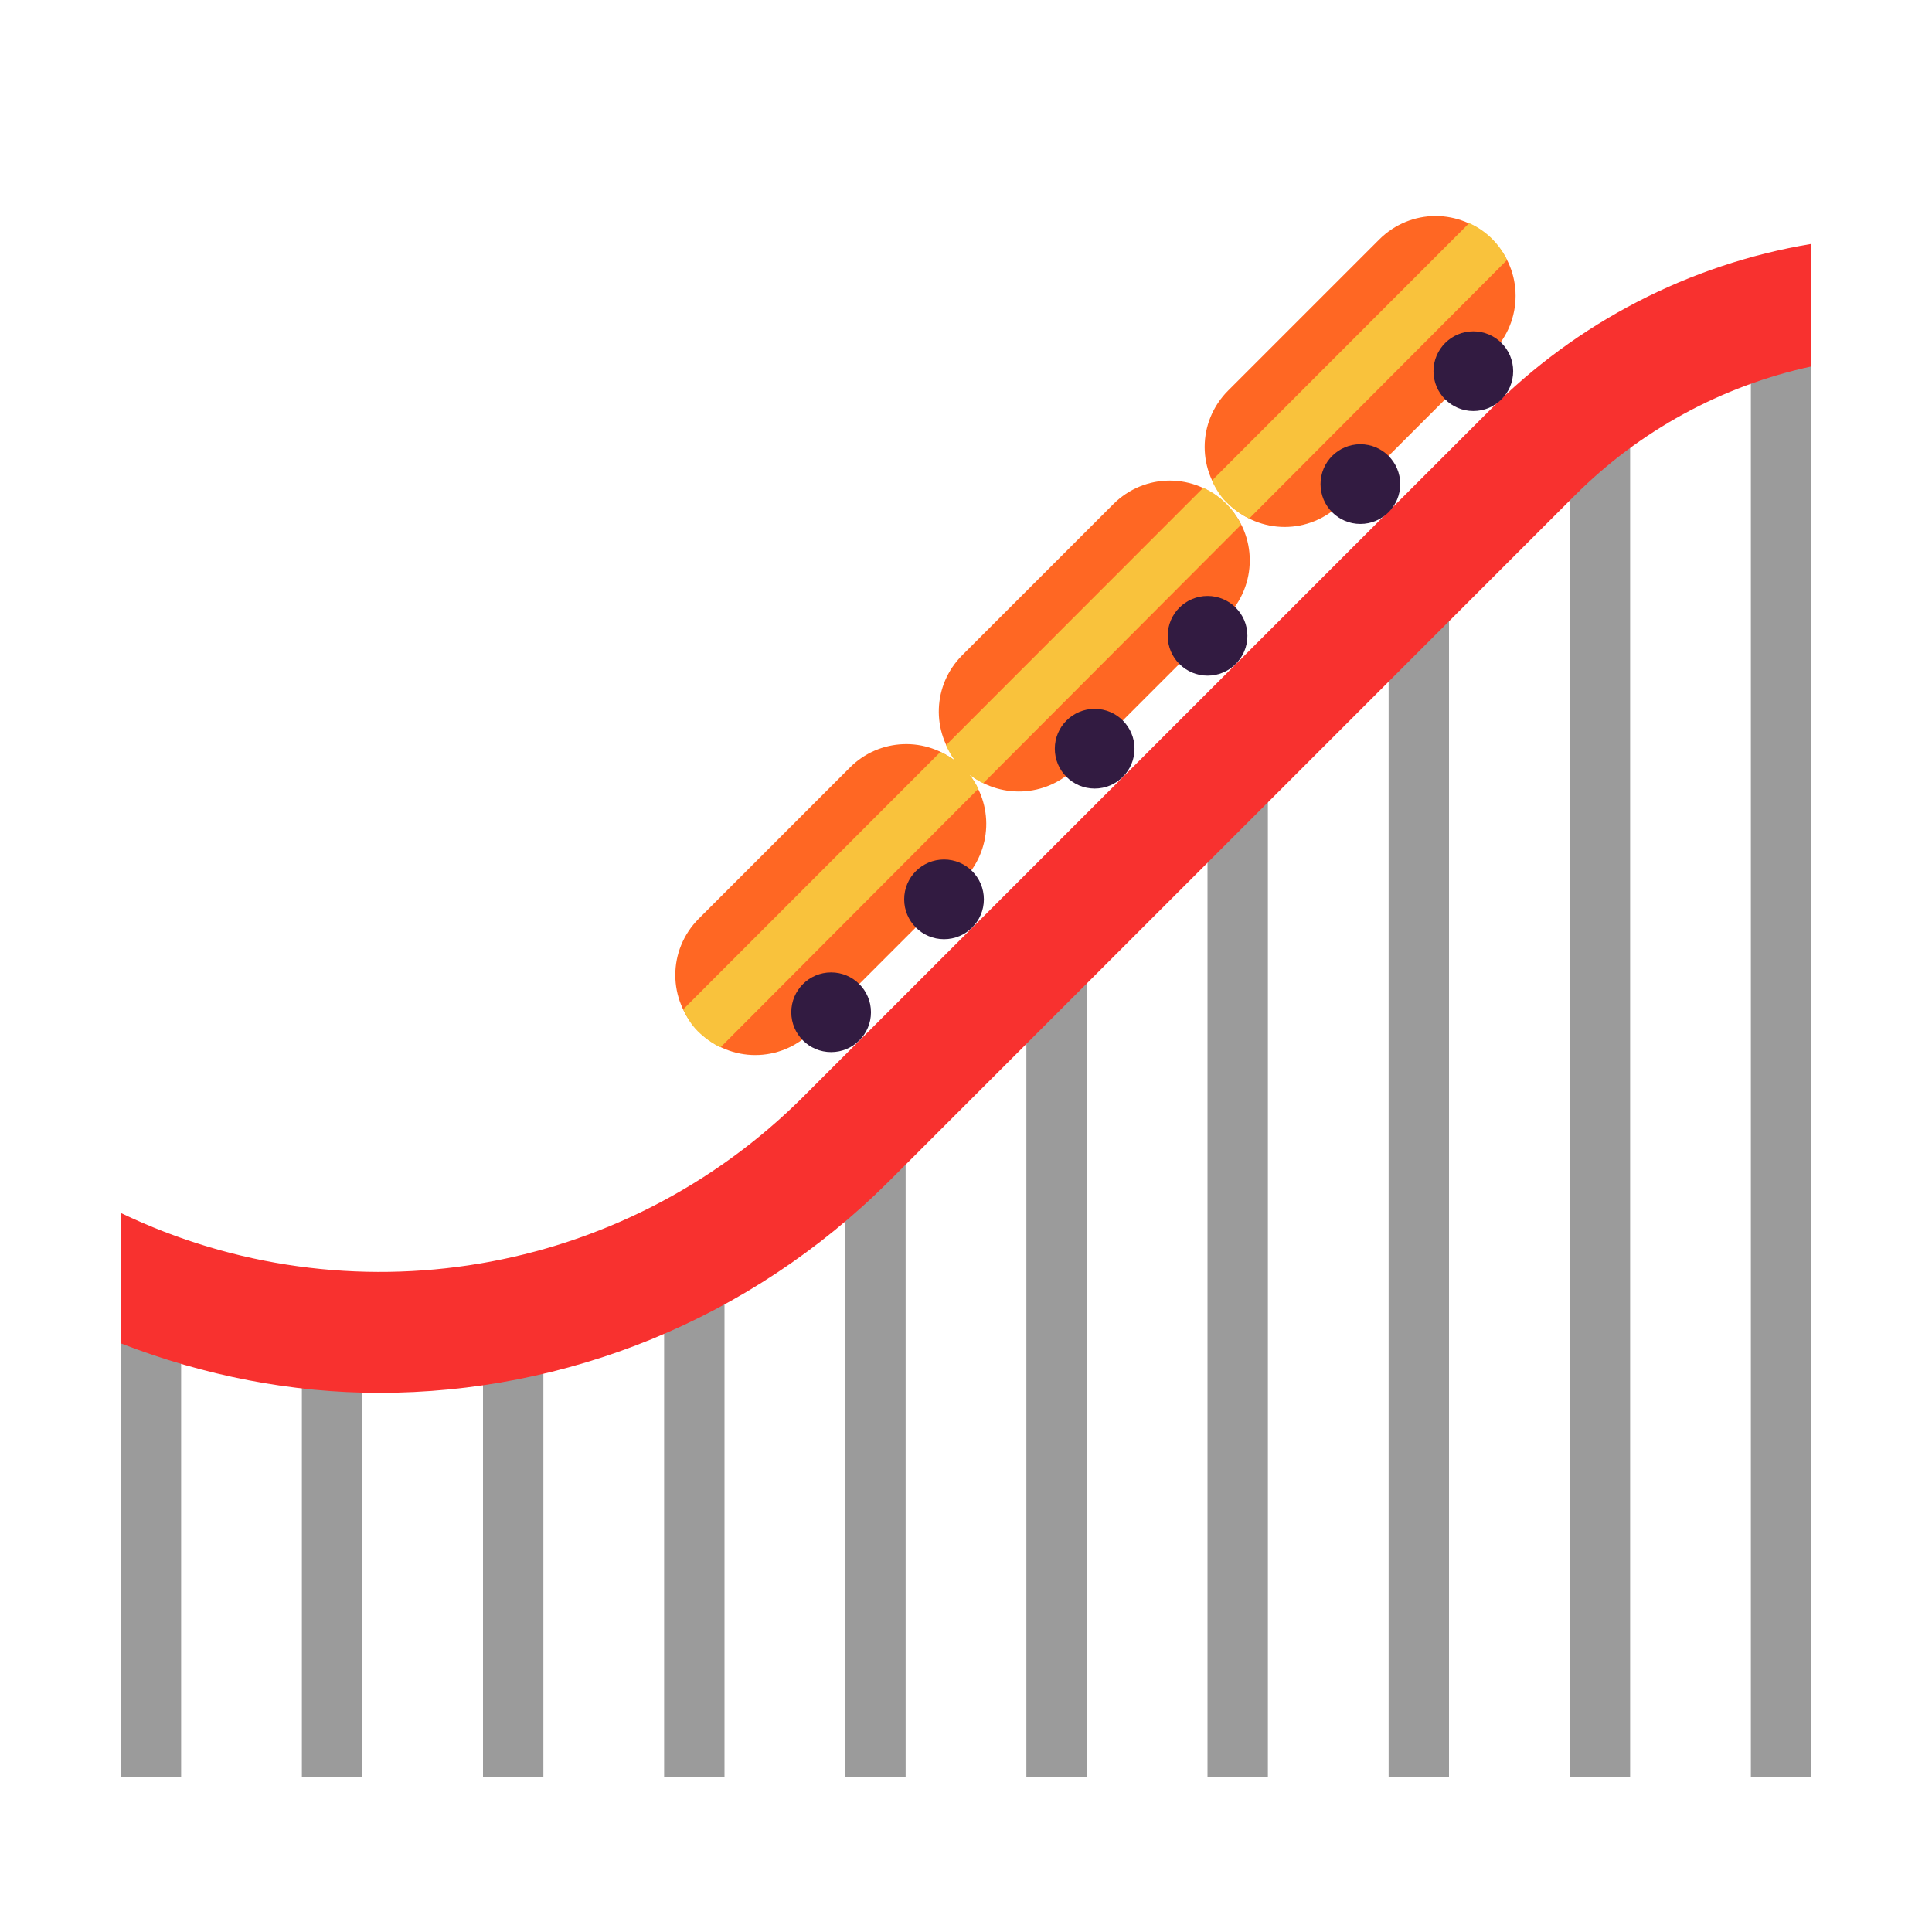
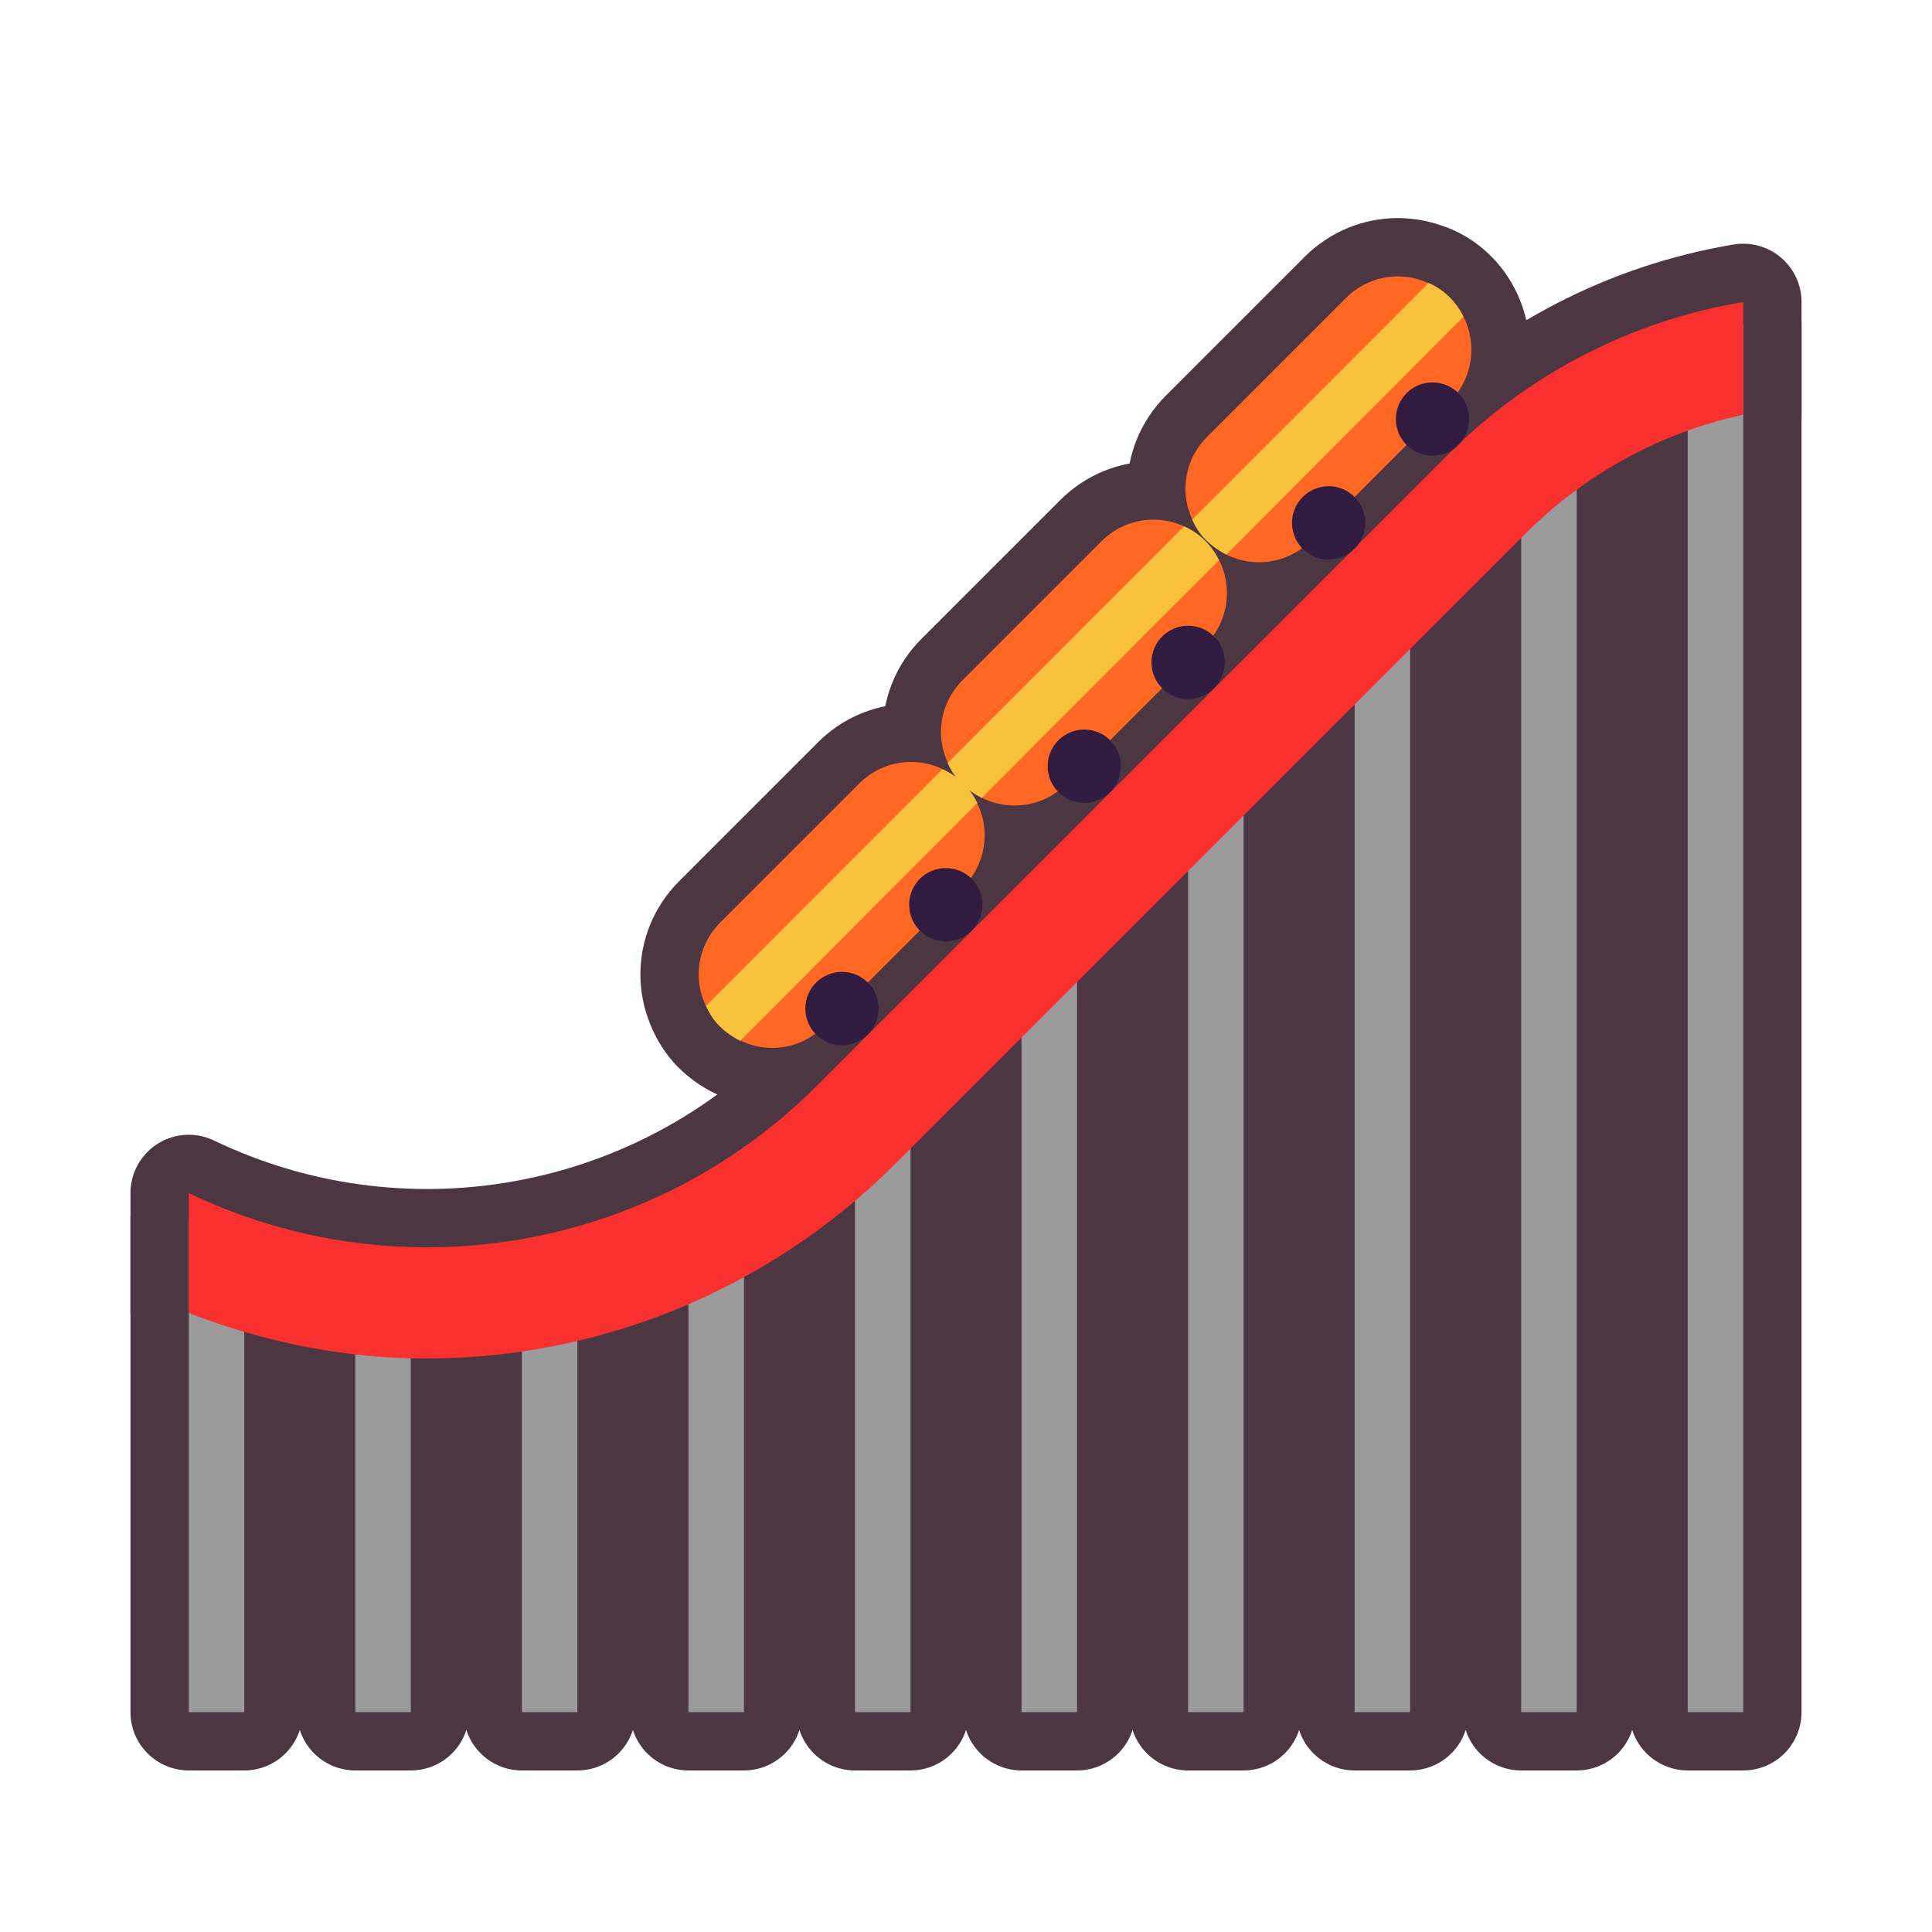
- <svg xmlns="http://www.w3.org/2000/svg" fill="none" viewBox="0 0 32 32">
+ <svg xmlns="http://www.w3.org/2000/svg" fill="none" viewBox="-1.4 -1.4 34.8 34.8">
+   <g fill="#4B3642" stroke="#4B3642" stroke-width="2.1" stroke-linejoin="round" stroke-linecap="round">
+     <path d="M30 4.44h-1v25h1zm-4 1.9h1v23.1h-1zm-2 2.95h-1v20.15h1zm-4 3.1h1v17.05h-1zm-2 3.01h-1v14.04h1zm-4 3.04h1v11h-1zm-2 1.85h-1v9.15h1zm-9 .27v8.88H2v-8.88zm3 .88H5v8h1zm2 0h1v8H8z" />
+     <path d="M24.67 6.8 13.31 18.16c-3 3-7.54 3.74-11.31 1.93v2.16c1.39.54 2.84.82 4.28.82 3.08 0 6.13-1.2 8.44-3.5L26.08 8.21A7.9 7.9 0 0 1 30 6.07V4.04a9.76 9.76 0 0 0-5.33 2.76" />
+     <path d="m22.213 8.338 2.5-2.5c.52-.52.52-1.36 0-1.87-.52-.52-1.35-.52-1.87 0l-2.5 2.5c-.52.52-.52 1.35 0 1.87s1.35.52 1.87 0M20.31 10.22l-2.5 2.5a1.315 1.315 0 0 1-1.79.073c.444.515.42 1.298-.075 1.792l-2.5 2.5c-.52.52-1.35.52-1.87 0s-.52-1.35 0-1.87l2.5-2.5a1.315 1.315 0 0 1 1.795-.07c-.45-.522-.426-1.3.07-1.795l2.5-2.5c.52-.52 1.35-.52 1.87 0 .52.51.52 1.35 0 1.87" />
+     <path d="M24.403 6.808a.66.66 0 1 0 0-1.32.66.66 0 0 0 0 1.32m-3.742 3.723a.66.66 0 1 1-1.32 0 .66.66 0 0 1 1.32 0m-4.365 4.365a.66.66 0 1 1-1.32 0 .66.66 0 0 1 1.32 0m-1.87 1.87a.66.66 0 1 1-1.32 0 .66.66 0 0 1 1.32 0m3.705-3.705a.66.66 0 1 0 0-1.32.66.66 0 0 0 0 1.32m5.061-5.043a.66.66 0 1 1-1.32 0 .66.66 0 0 1 1.32 0" />
+     <path d="M20.313 8.319c-.11-.11-.179-.23-.239-.36l4.26-4.263a1.258 1.258 0 0 1 .627.61l-4.27 4.282c-.13-.06-.268-.16-.378-.27m-4.644 4.025c.04.087.084.17.142.247a1.4 1.4 0 0 0-.235-.135l-4.26 4.263c.06.13.129.25.239.36s.249.209.379.269l4.27-4.282a1.2 1.2 0 0 0-.142-.23q.111.083.224.137l4.27-4.281a1.26 1.26 0 0 0-.627-.611z" />
+   </g>
  <path fill="#9b9b9b" d="M30 4.44h-1v25h1zm-4 1.9h1v23.1h-1zm-2 2.95h-1v20.15h1zm-4 3.1h1v17.05h-1zm-2 3.01h-1v14.04h1zm-4 3.04h1v11h-1zm-2 1.85h-1v9.15h1zm-9 .27v8.88H2v-8.88zm3 .88H5v8h1zm2 0h1v8H8z" />
  <path fill="#f8312f" d="M24.67 6.8 13.31 18.16c-3 3-7.54 3.74-11.31 1.93v2.16c1.39.54 2.84.82 4.28.82 3.08 0 6.13-1.2 8.44-3.5L26.08 8.21A7.9 7.9 0 0 1 30 6.07V4.04a9.76 9.76 0 0 0-5.33 2.76" />
  <path fill="#ff6723" d="m22.213 8.338 2.5-2.5c.52-.52.52-1.36 0-1.87-.52-.52-1.35-.52-1.87 0l-2.5 2.5c-.52.52-.52 1.35 0 1.87s1.35.52 1.87 0M20.31 10.22l-2.5 2.5a1.315 1.315 0 0 1-1.79.073c.444.515.42 1.298-.075 1.792l-2.5 2.5c-.52.52-1.35.52-1.87 0s-.52-1.35 0-1.87l2.5-2.5a1.315 1.315 0 0 1 1.795-.07c-.45-.522-.426-1.3.07-1.795l2.5-2.5c.52-.52 1.35-.52 1.87 0 .52.51.52 1.35 0 1.87" />
  <path fill="#321b41" d="M24.403 6.808a.66.66 0 1 0 0-1.32.66.66 0 0 0 0 1.32m-3.742 3.723a.66.66 0 1 1-1.32 0 .66.66 0 0 1 1.32 0m-4.365 4.365a.66.66 0 1 1-1.32 0 .66.66 0 0 1 1.32 0m-1.87 1.87a.66.66 0 1 1-1.32 0 .66.66 0 0 1 1.32 0m3.705-3.705a.66.66 0 1 0 0-1.32.66.66 0 0 0 0 1.32m5.061-5.043a.66.66 0 1 1-1.32 0 .66.66 0 0 1 1.32 0" />
  <path fill="#f9c23c" d="M20.313 8.319c-.11-.11-.179-.23-.239-.36l4.26-4.263a1.258 1.258 0 0 1 .627.61l-4.27 4.282c-.13-.06-.268-.16-.378-.27m-4.644 4.025c.04.087.084.17.142.247a1.4 1.4 0 0 0-.235-.135l-4.26 4.263c.06.13.129.25.239.36s.249.209.379.269l4.27-4.282a1.2 1.2 0 0 0-.142-.23q.111.083.224.137l4.27-4.281a1.26 1.26 0 0 0-.627-.611z" />
</svg>
